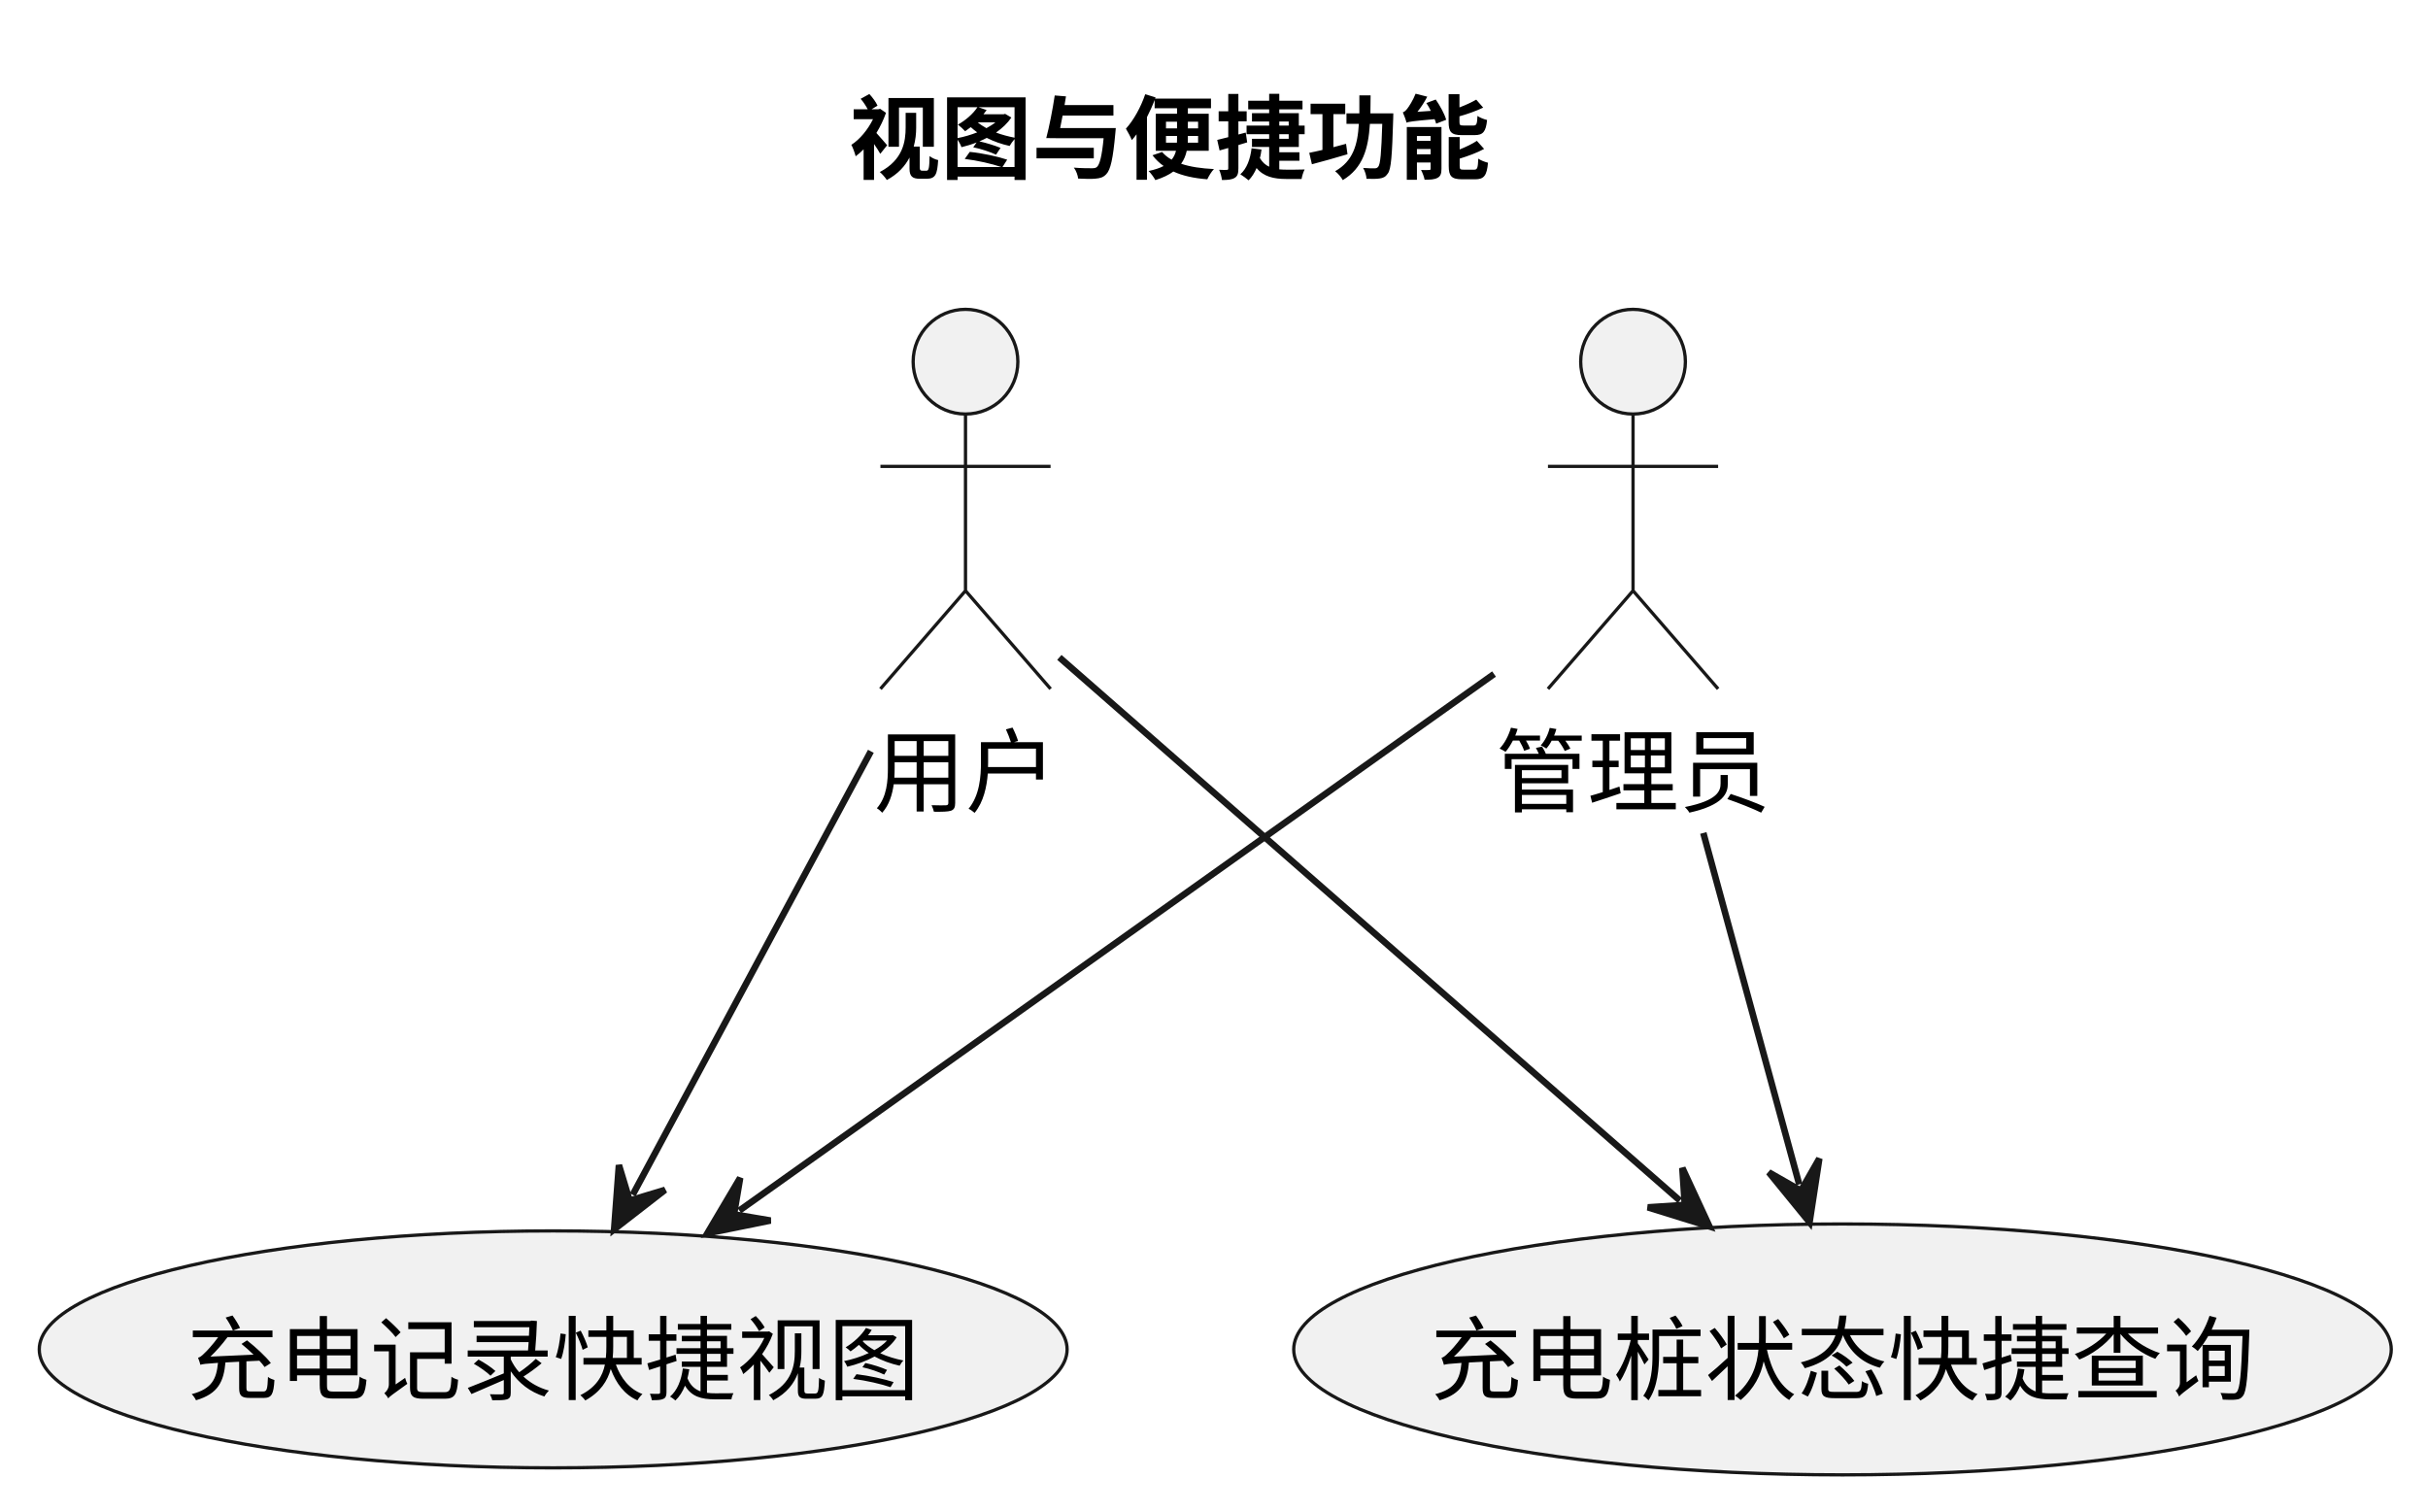
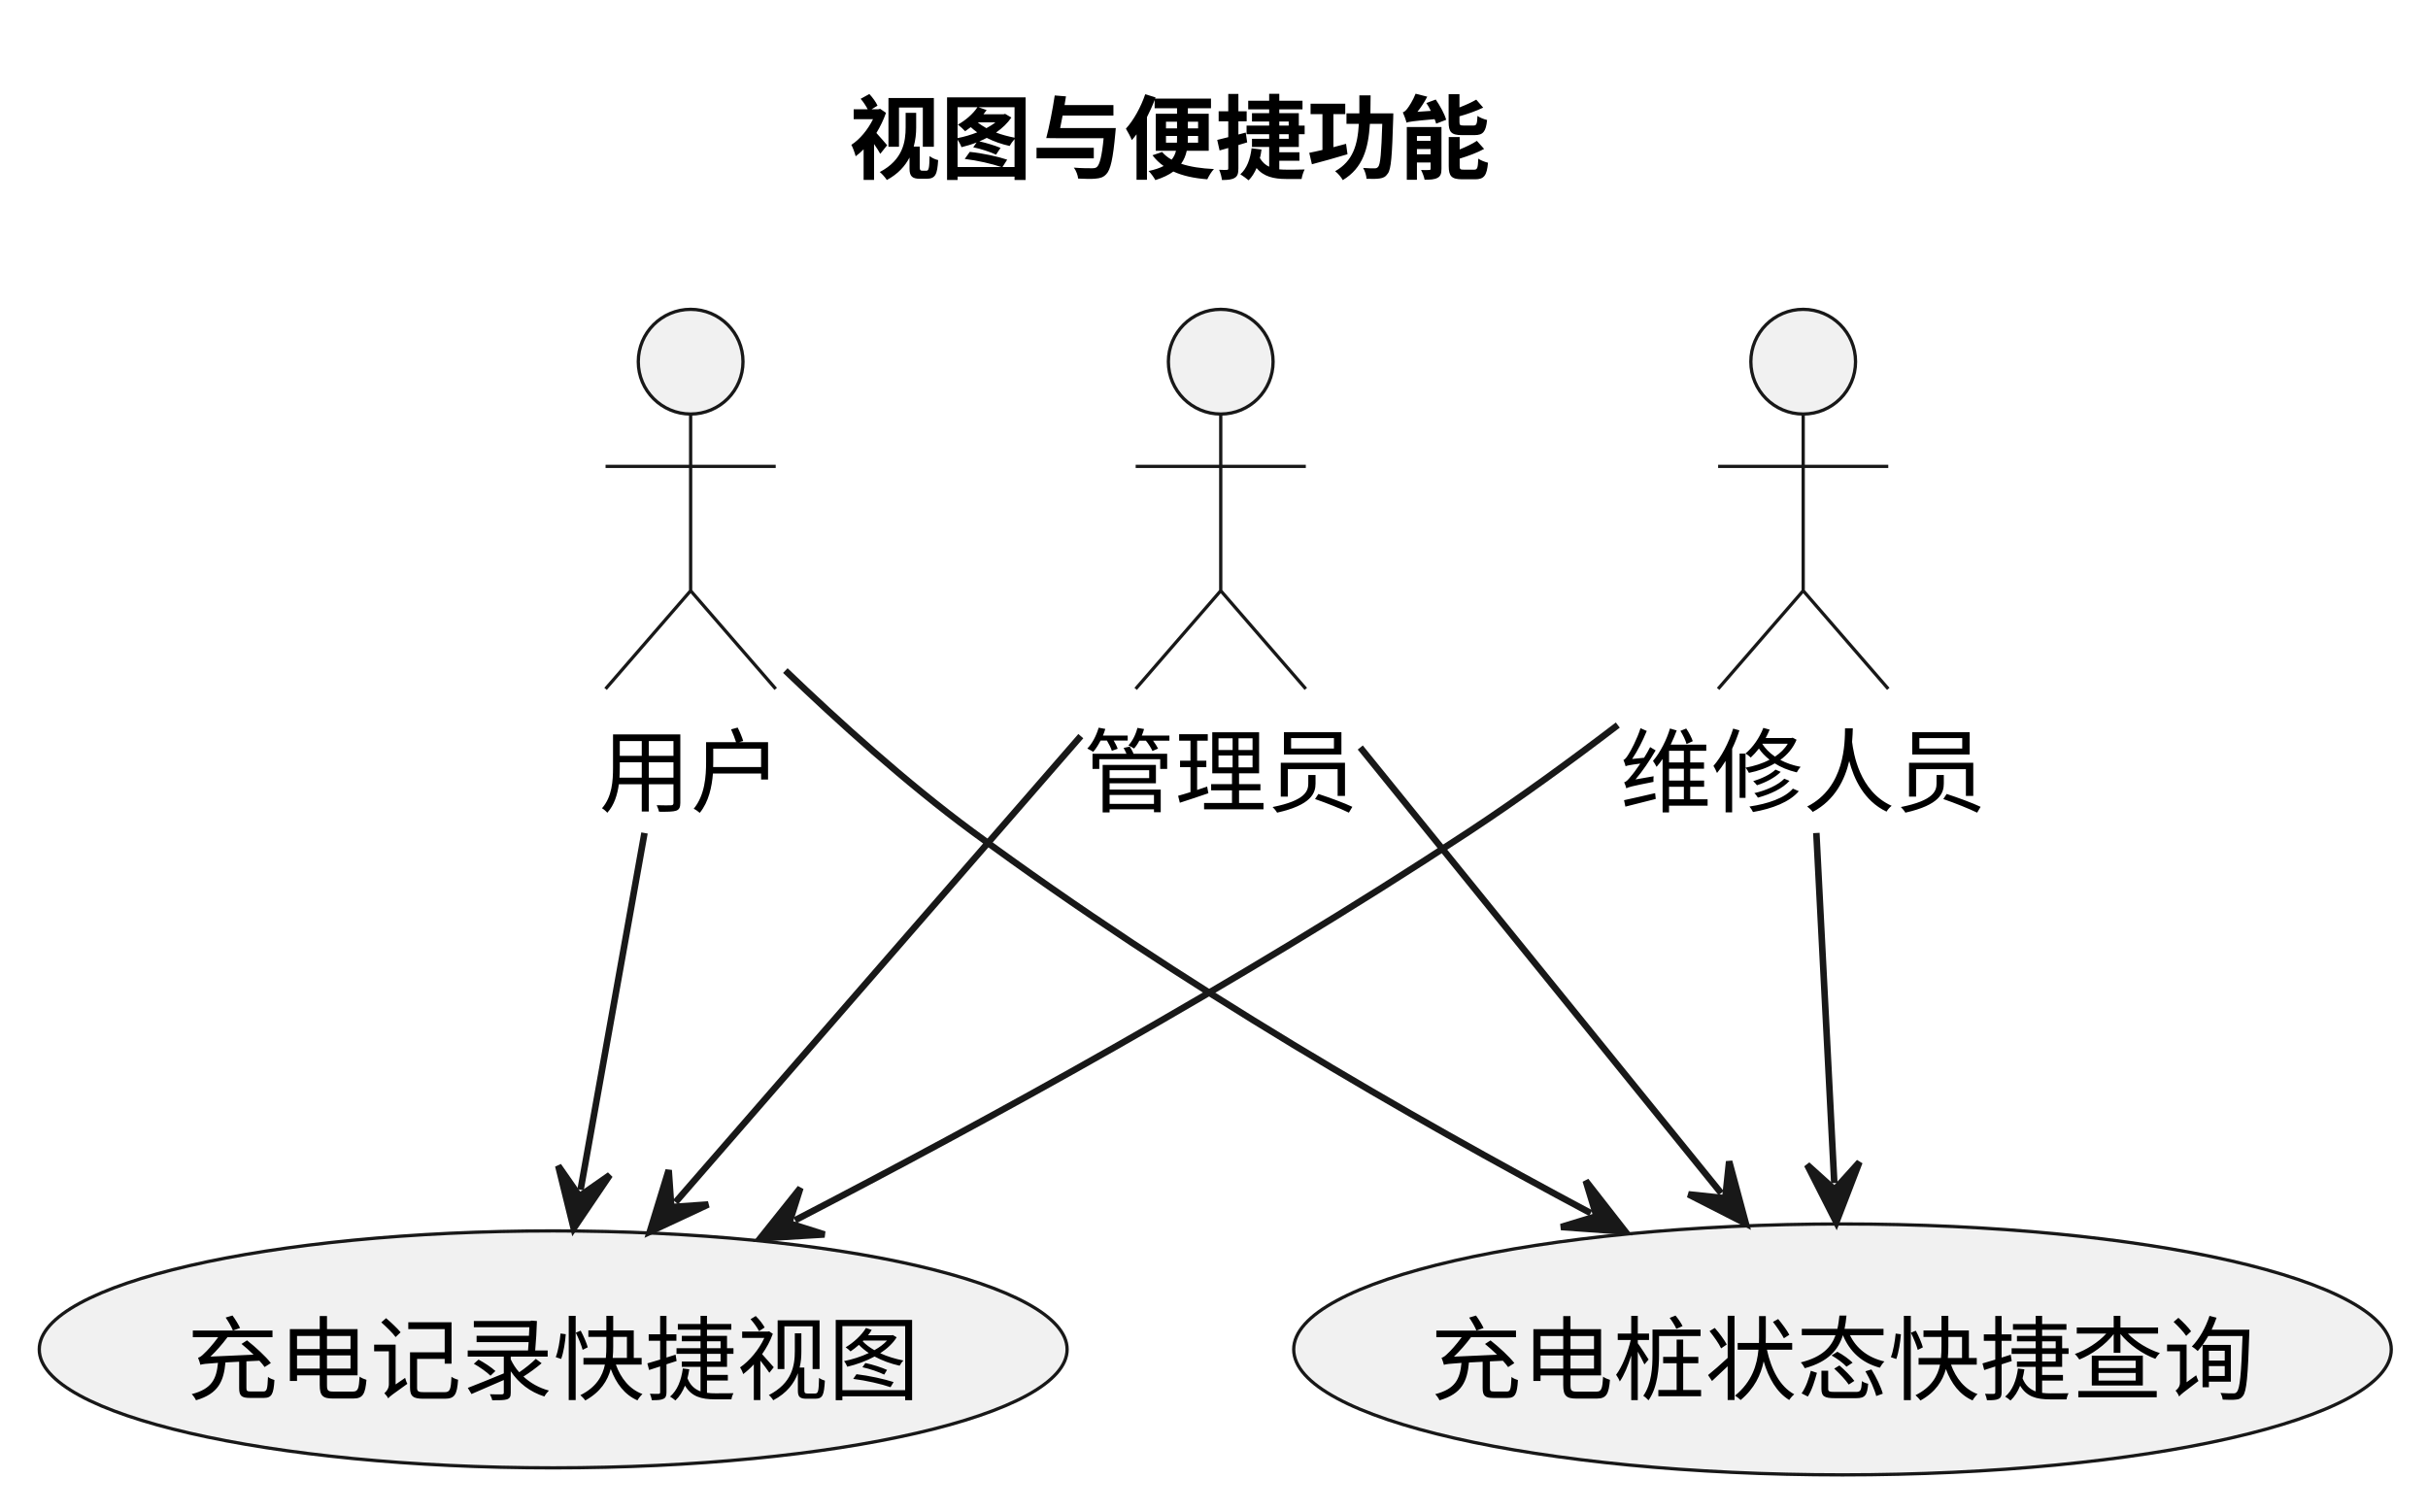
<svg xmlns="http://www.w3.org/2000/svg" contentStyleType="text/css" data-diagram-type="DESCRIPTION" height="231px" preserveAspectRatio="none" style="width:371px;height:231px;background:#FFFFFF;" version="1.1" viewBox="0 0 371 231" width="371px" zoomAndPan="magnify">
  <defs />
  <g>
    <g class="title" data-source-line="3">
      <text fill="#000000" font-family="Noto Sans CJK SC" font-size="14" font-weight="bold" lengthAdjust="spacing" textLength="98" x="129.694" y="26.24">视图与便捷功能</text>
    </g>
    <g class="entity" data-entity="U" data-source-line="6" data-uid="ent0002" id="entity_U">
-       <ellipse cx="147.53" cy="55.272" fill="#F1F1F1" rx="8" ry="8" style="stroke:#181818;stroke-width:0.5;" />
-       <path d="M147.53,63.272 L147.53,90.272 M134.53,71.272 L160.53,71.272 M147.53,90.272 L134.53,105.272 M147.53,90.272 L160.53,105.272" fill="none" style="stroke:#181818;stroke-width:0.5;" />
-       <text fill="#000000" font-family="Noto Sans CJK SC" font-size="14" lengthAdjust="spacing" textLength="28" x="133.53" y="123.012">用户</text>
+       <ellipse cx="105.53" cy="55.272" fill="#F1F1F1" rx="8" ry="8" style="stroke:#181818;stroke-width:0.5;" />
+       <path d="M105.53,63.272 L105.53,90.272 M92.53,71.272 L118.53,71.272 M105.53,90.272 L92.53,105.272 M105.53,90.272 L118.53,105.272" fill="none" style="stroke:#181818;stroke-width:0.5;" />
+       <text fill="#000000" font-family="Noto Sans CJK SC" font-size="14" lengthAdjust="spacing" textLength="28" x="91.53" y="123.012">用户</text>
    </g>
    <g class="entity" data-entity="A" data-source-line="7" data-uid="ent0003" id="entity_A">
-       <ellipse cx="249.53" cy="55.272" fill="#F1F1F1" rx="8" ry="8" style="stroke:#181818;stroke-width:0.5;" />
-       <path d="M249.53,63.272 L249.53,90.272 M236.53,71.272 L262.53,71.272 M249.53,90.272 L236.53,105.272 M249.53,90.272 L262.53,105.272" fill="none" style="stroke:#181818;stroke-width:0.5;" />
-       <text fill="#000000" font-family="Noto Sans CJK SC" font-size="14" lengthAdjust="spacing" textLength="42" x="228.53" y="123.012">管理员</text>
+       <ellipse cx="186.53" cy="55.272" fill="#F1F1F1" rx="8" ry="8" style="stroke:#181818;stroke-width:0.5;" />
+       <path d="M186.53,63.272 L186.53,90.272 M173.53,71.272 L199.53,71.272 M186.53,90.272 L173.53,105.272 M186.53,90.272 L199.53,105.272" fill="none" style="stroke:#181818;stroke-width:0.5;" />
+       <text fill="#000000" font-family="Noto Sans CJK SC" font-size="14" lengthAdjust="spacing" textLength="42" x="165.53" y="123.012">管理员</text>
    </g>
-     <g class="entity" data-entity="QV" data-source-line="9" data-uid="ent0004" id="entity_QV">
+     <g class="entity" data-entity="M" data-source-line="8" data-uid="ent0004" id="entity_M">
+       <ellipse cx="275.53" cy="55.272" fill="#F1F1F1" rx="8" ry="8" style="stroke:#181818;stroke-width:0.5;" />
+       <path d="M275.53,63.272 L275.53,90.272 M262.53,71.272 L288.53,71.272 M275.53,90.272 L262.53,105.272 M275.53,90.272 L288.53,105.272" fill="none" style="stroke:#181818;stroke-width:0.5;" />
+       <text fill="#000000" font-family="Noto Sans CJK SC" font-size="14" lengthAdjust="spacing" textLength="56" x="247.53" y="123.012">维修人员</text>
+     </g>
+     <g class="entity" data-entity="QV" data-source-line="10" data-uid="ent0005" id="entity_QV">
      <ellipse cx="84.528" cy="206.207" fill="#F1F1F1" rx="78.528" ry="18.105" style="stroke:#181818;stroke-width:0.5;" />
      <text fill="#000000" font-family="Noto Sans CJK SC" font-size="14" lengthAdjust="spacing" textLength="111.999" x="28.528" y="212.843">充电记录快捷视图</text>
    </g>
-     <g class="entity" data-entity="QC" data-source-line="10" data-uid="ent0005" id="entity_QC">
+     <g class="entity" data-entity="QC" data-source-line="11" data-uid="ent0006" id="entity_QC">
      <ellipse cx="281.534" cy="206.213" fill="#F1F1F1" rx="83.854" ry="19.171" style="stroke:#181818;stroke-width:0.5;" />
      <text fill="#000000" font-family="Noto Sans CJK SC" font-size="14" lengthAdjust="spacing" textLength="125.999" x="218.535" y="212.849">充电桩状态快捷查询</text>
    </g>
-     <g class="link" data-entity-1="U" data-entity-2="QV" data-source-line="12" data-uid="lnk6" id="link_U_QV">
-       <path d="M133.07,114.812 C121.01,137.272 107.018,163.326 96.678,182.586" fill="none" id="U-to-QV" style="stroke:#181818;stroke-width:1;" />
-       <polygon fill="#181818" points="93.84,187.872,101.621,181.834,96.205,183.467,94.573,178.05,93.84,187.872" style="stroke:#181818;stroke-width:1;" />
+     <g class="link" data-entity-1="U" data-entity-2="QV" data-source-line="13" data-uid="lnk7" id="link_U_QV">
+       <path d="M98.48,127.292 C94.81,147.792 91.555,165.915 88.715,181.815" fill="none" id="U-to-QV" style="stroke:#181818;stroke-width:1;" />
+       <polygon fill="#181818" points="87.66,187.722,93.18,179.565,88.539,182.8,85.305,178.159,87.66,187.722" style="stroke:#181818;stroke-width:1;" />
    </g>
-     <g class="link" data-entity-1="U" data-entity-2="QC" data-source-line="13" data-uid="lnk7" id="link_U_QC">
-       <path d="M161.87,100.462 C185.77,121.382 229.306,159.5 256.686,183.47" fill="none" id="U-to-QC" style="stroke:#181818;stroke-width:1;" />
-       <polygon fill="#181818" points="261.2,187.422,257.063,178.484,257.438,184.128,251.793,184.503,261.2,187.422" style="stroke:#181818;stroke-width:1;" />
+     <g class="link" data-entity-1="U" data-entity-2="QC" data-source-line="14" data-uid="lnk8" id="link_U_QC">
+       <path d="M120,102.472 C128.05,110.202 138.45,119.612 148.53,127.042 C180.77,150.792 215.416,170.638 243.066,185.388" fill="none" id="U-to-QC" style="stroke:#181818;stroke-width:1;" />
+       <polygon fill="#181818" points="248.36,188.212,242.302,180.447,243.948,185.859,238.536,187.505,248.36,188.212" style="stroke:#181818;stroke-width:1;" />
    </g>
-     <g class="link" data-entity-1="A" data-entity-2="QV" data-source-line="14" data-uid="lnk8" id="link_A_QV">
-       <path d="M228.29,103.002 C197.4,124.972 145.12,162.135 112.97,184.995" fill="none" id="A-to-QV" style="stroke:#181818;stroke-width:1;" />
-       <polygon fill="#181818" points="108.08,188.472,117.733,186.517,112.155,185.575,113.097,179.997,108.08,188.472" style="stroke:#181818;stroke-width:1;" />
+     <g class="link" data-entity-1="A" data-entity-2="QV" data-source-line="15" data-uid="lnk9" id="link_A_QV">
+       <path d="M165.15,112.492 C145.4,135.202 120.526,163.804 103.227,183.704" fill="none" id="A-to-QV" style="stroke:#181818;stroke-width:1;" />
+       <polygon fill="#181818" points="99.29,188.232,108.213,184.064,102.57,184.458,102.176,178.815,99.29,188.232" style="stroke:#181818;stroke-width:1;" />
    </g>
-     <g class="link" data-entity-1="A" data-entity-2="QC" data-source-line="15" data-uid="lnk9" id="link_A_QC">
-       <path d="M260.27,127.292 C265.76,147.392 270.592,165.103 274.923,180.993" fill="none" id="A-to-QC" style="stroke:#181818;stroke-width:1;" />
-       <polygon fill="#181818" points="276.5,186.782,277.993,177.047,275.185,181.958,270.274,179.15,276.5,186.782" style="stroke:#181818;stroke-width:1;" />
+     <g class="link" data-entity-1="A" data-entity-2="QC" data-source-line="16" data-uid="lnk10" id="link_A_QC">
+       <path d="M207.85,114.232 C225.79,136.382 247.204,162.829 262.994,182.329" fill="none" id="A-to-QC" style="stroke:#181818;stroke-width:1;" />
+       <polygon fill="#181818" points="266.77,186.992,264.215,177.48,263.623,183.106,257.998,182.515,266.77,186.992" style="stroke:#181818;stroke-width:1;" />
+     </g>
+     <g class="link" data-entity-1="M" data-entity-2="QV" data-source-line="17" data-uid="lnk11" id="link_M_QV">
+       <path d="M247.2,110.802 C239.96,116.332 232.08,122.072 224.53,127.042 C188.6,150.682 150.366,171.489 121.476,186.479" fill="none" id="M-to-QV" style="stroke:#181818;stroke-width:1;" />
+       <polygon fill="#181818" points="116.15,189.242,125.981,188.647,120.588,186.939,122.296,181.546,116.15,189.242" style="stroke:#181818;stroke-width:1;" />
+     </g>
+     <g class="link" data-entity-1="M" data-entity-2="QC" data-source-line="18" data-uid="lnk12" id="link_M_QC">
+       <path d="M277.54,127.292 C278.57,147.392 279.461,164.9 280.281,180.79" fill="none" id="M-to-QC" style="stroke:#181818;stroke-width:1;" />
+       <polygon fill="#181818" points="280.59,186.782,284.121,177.588,280.332,181.789,276.132,178,280.59,186.782" style="stroke:#181818;stroke-width:1;" />
    </g>
  </g>
</svg>
